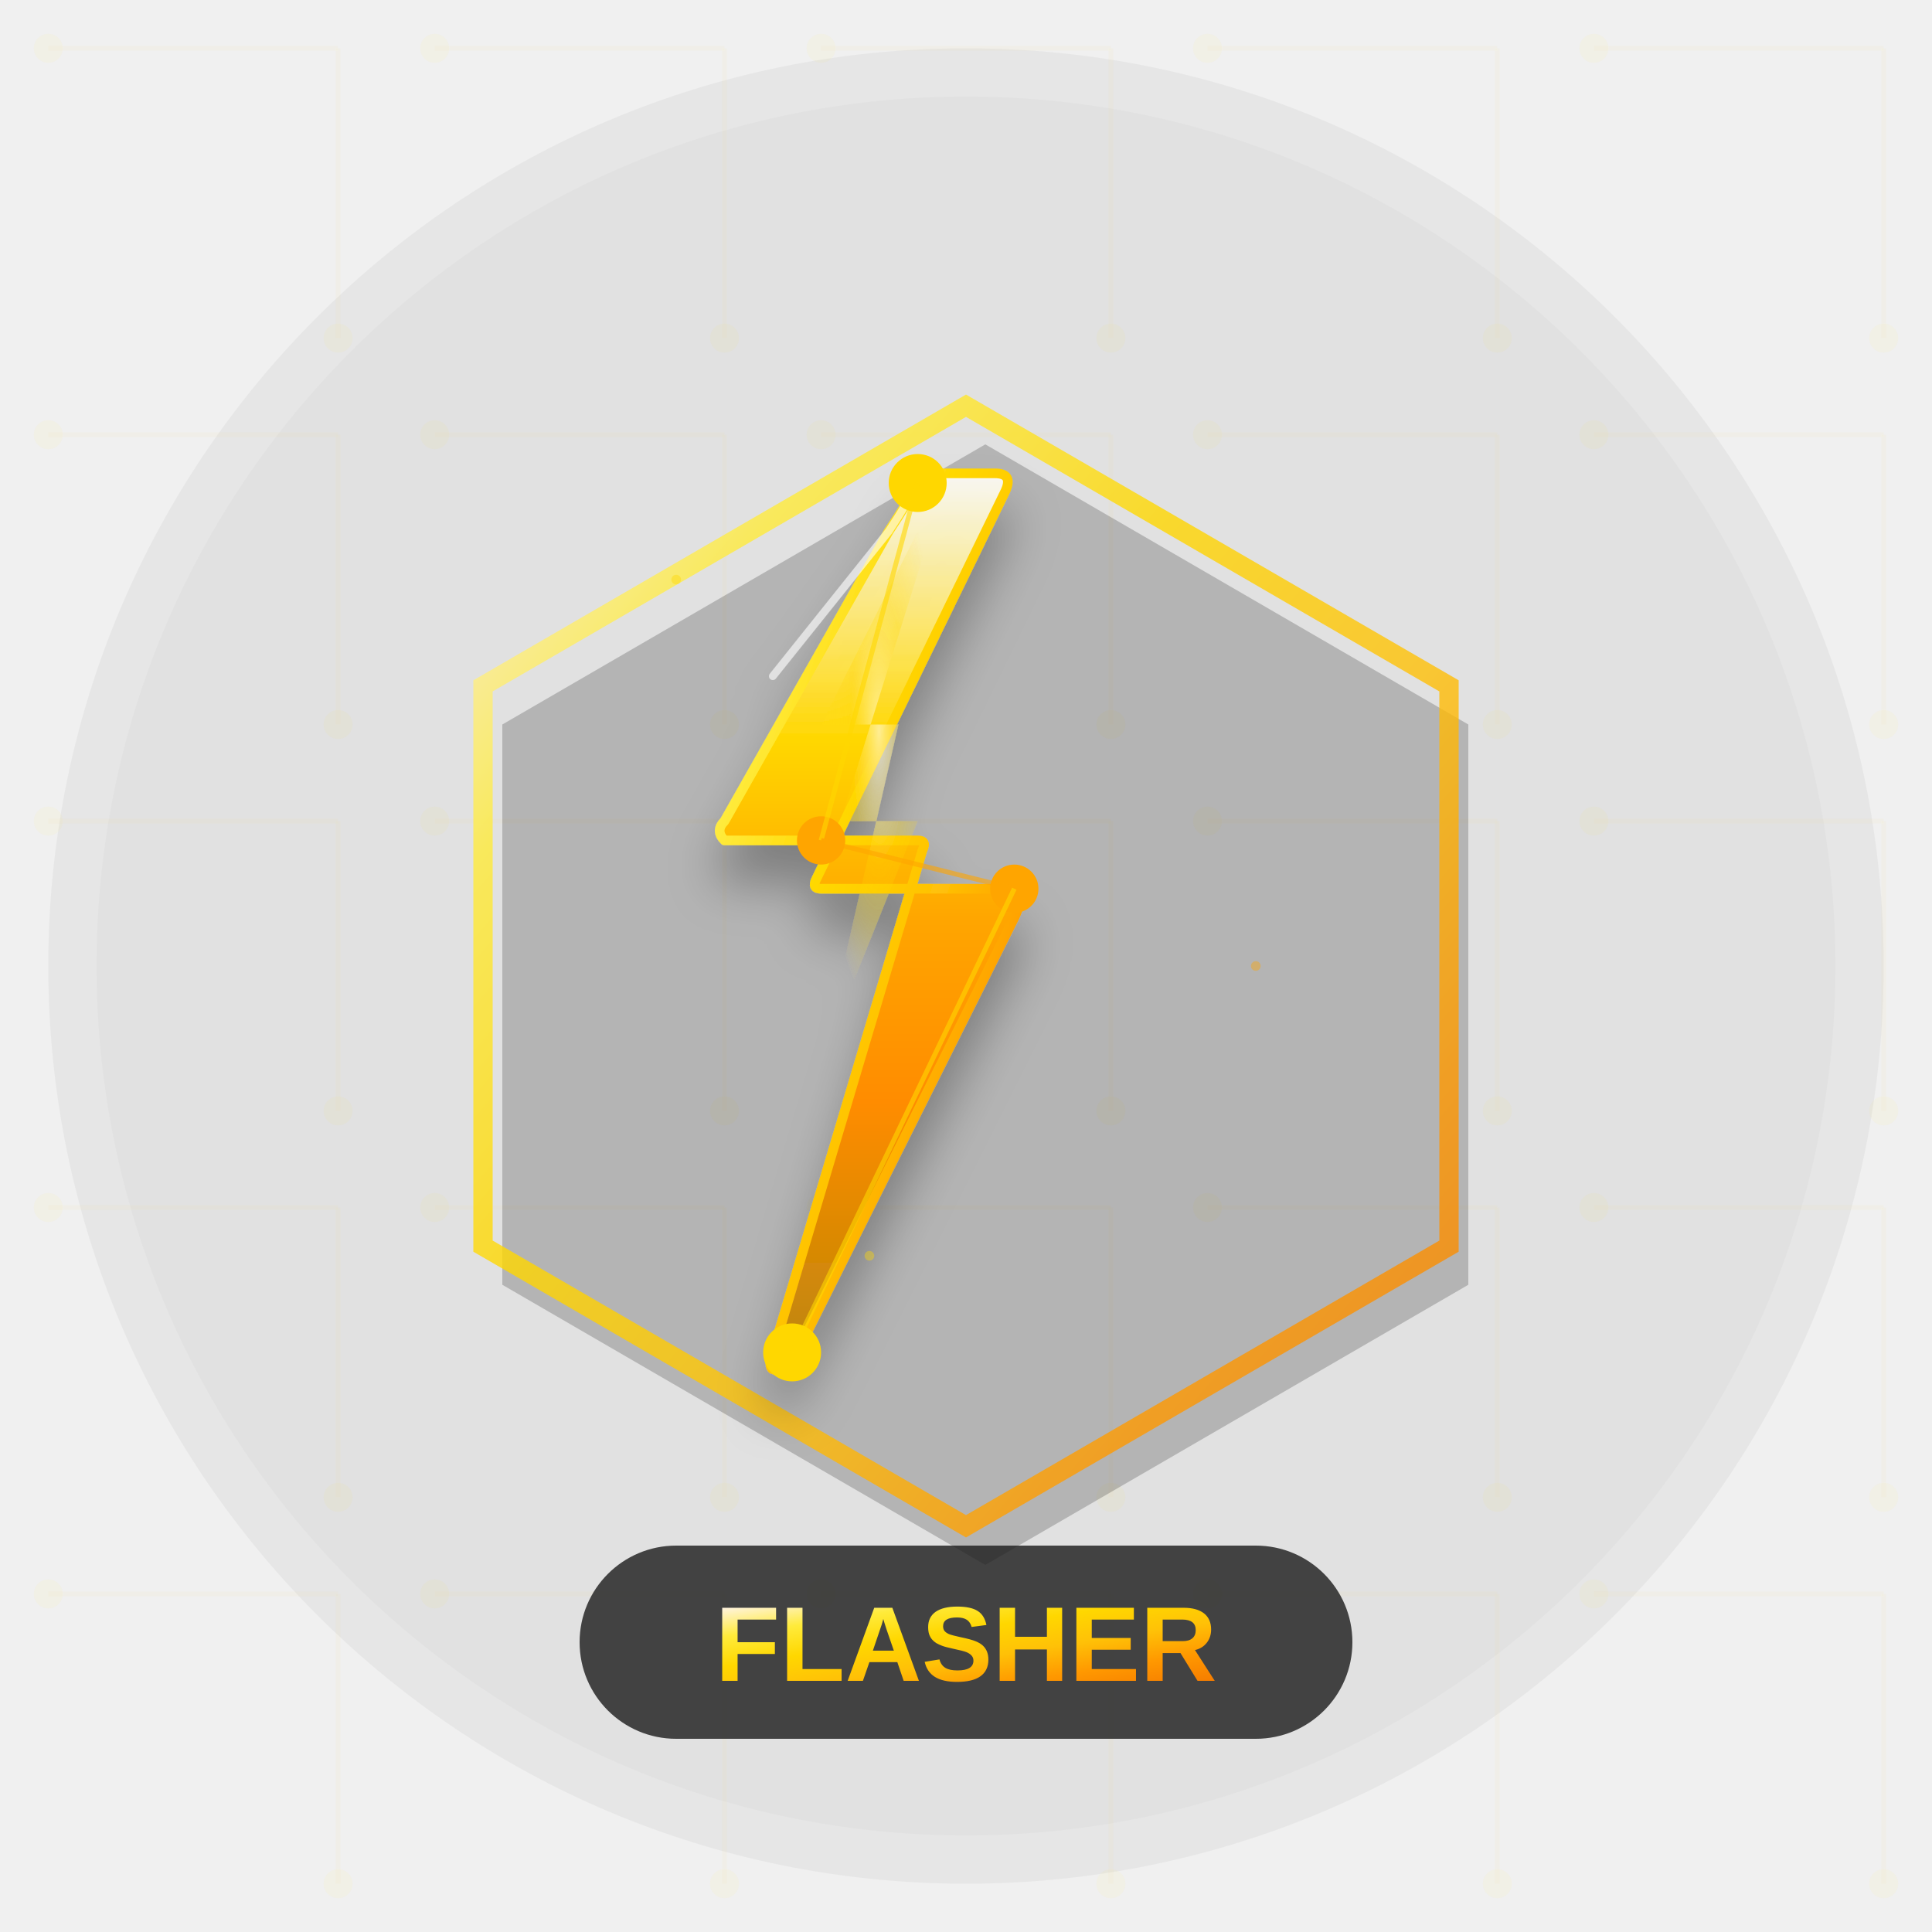
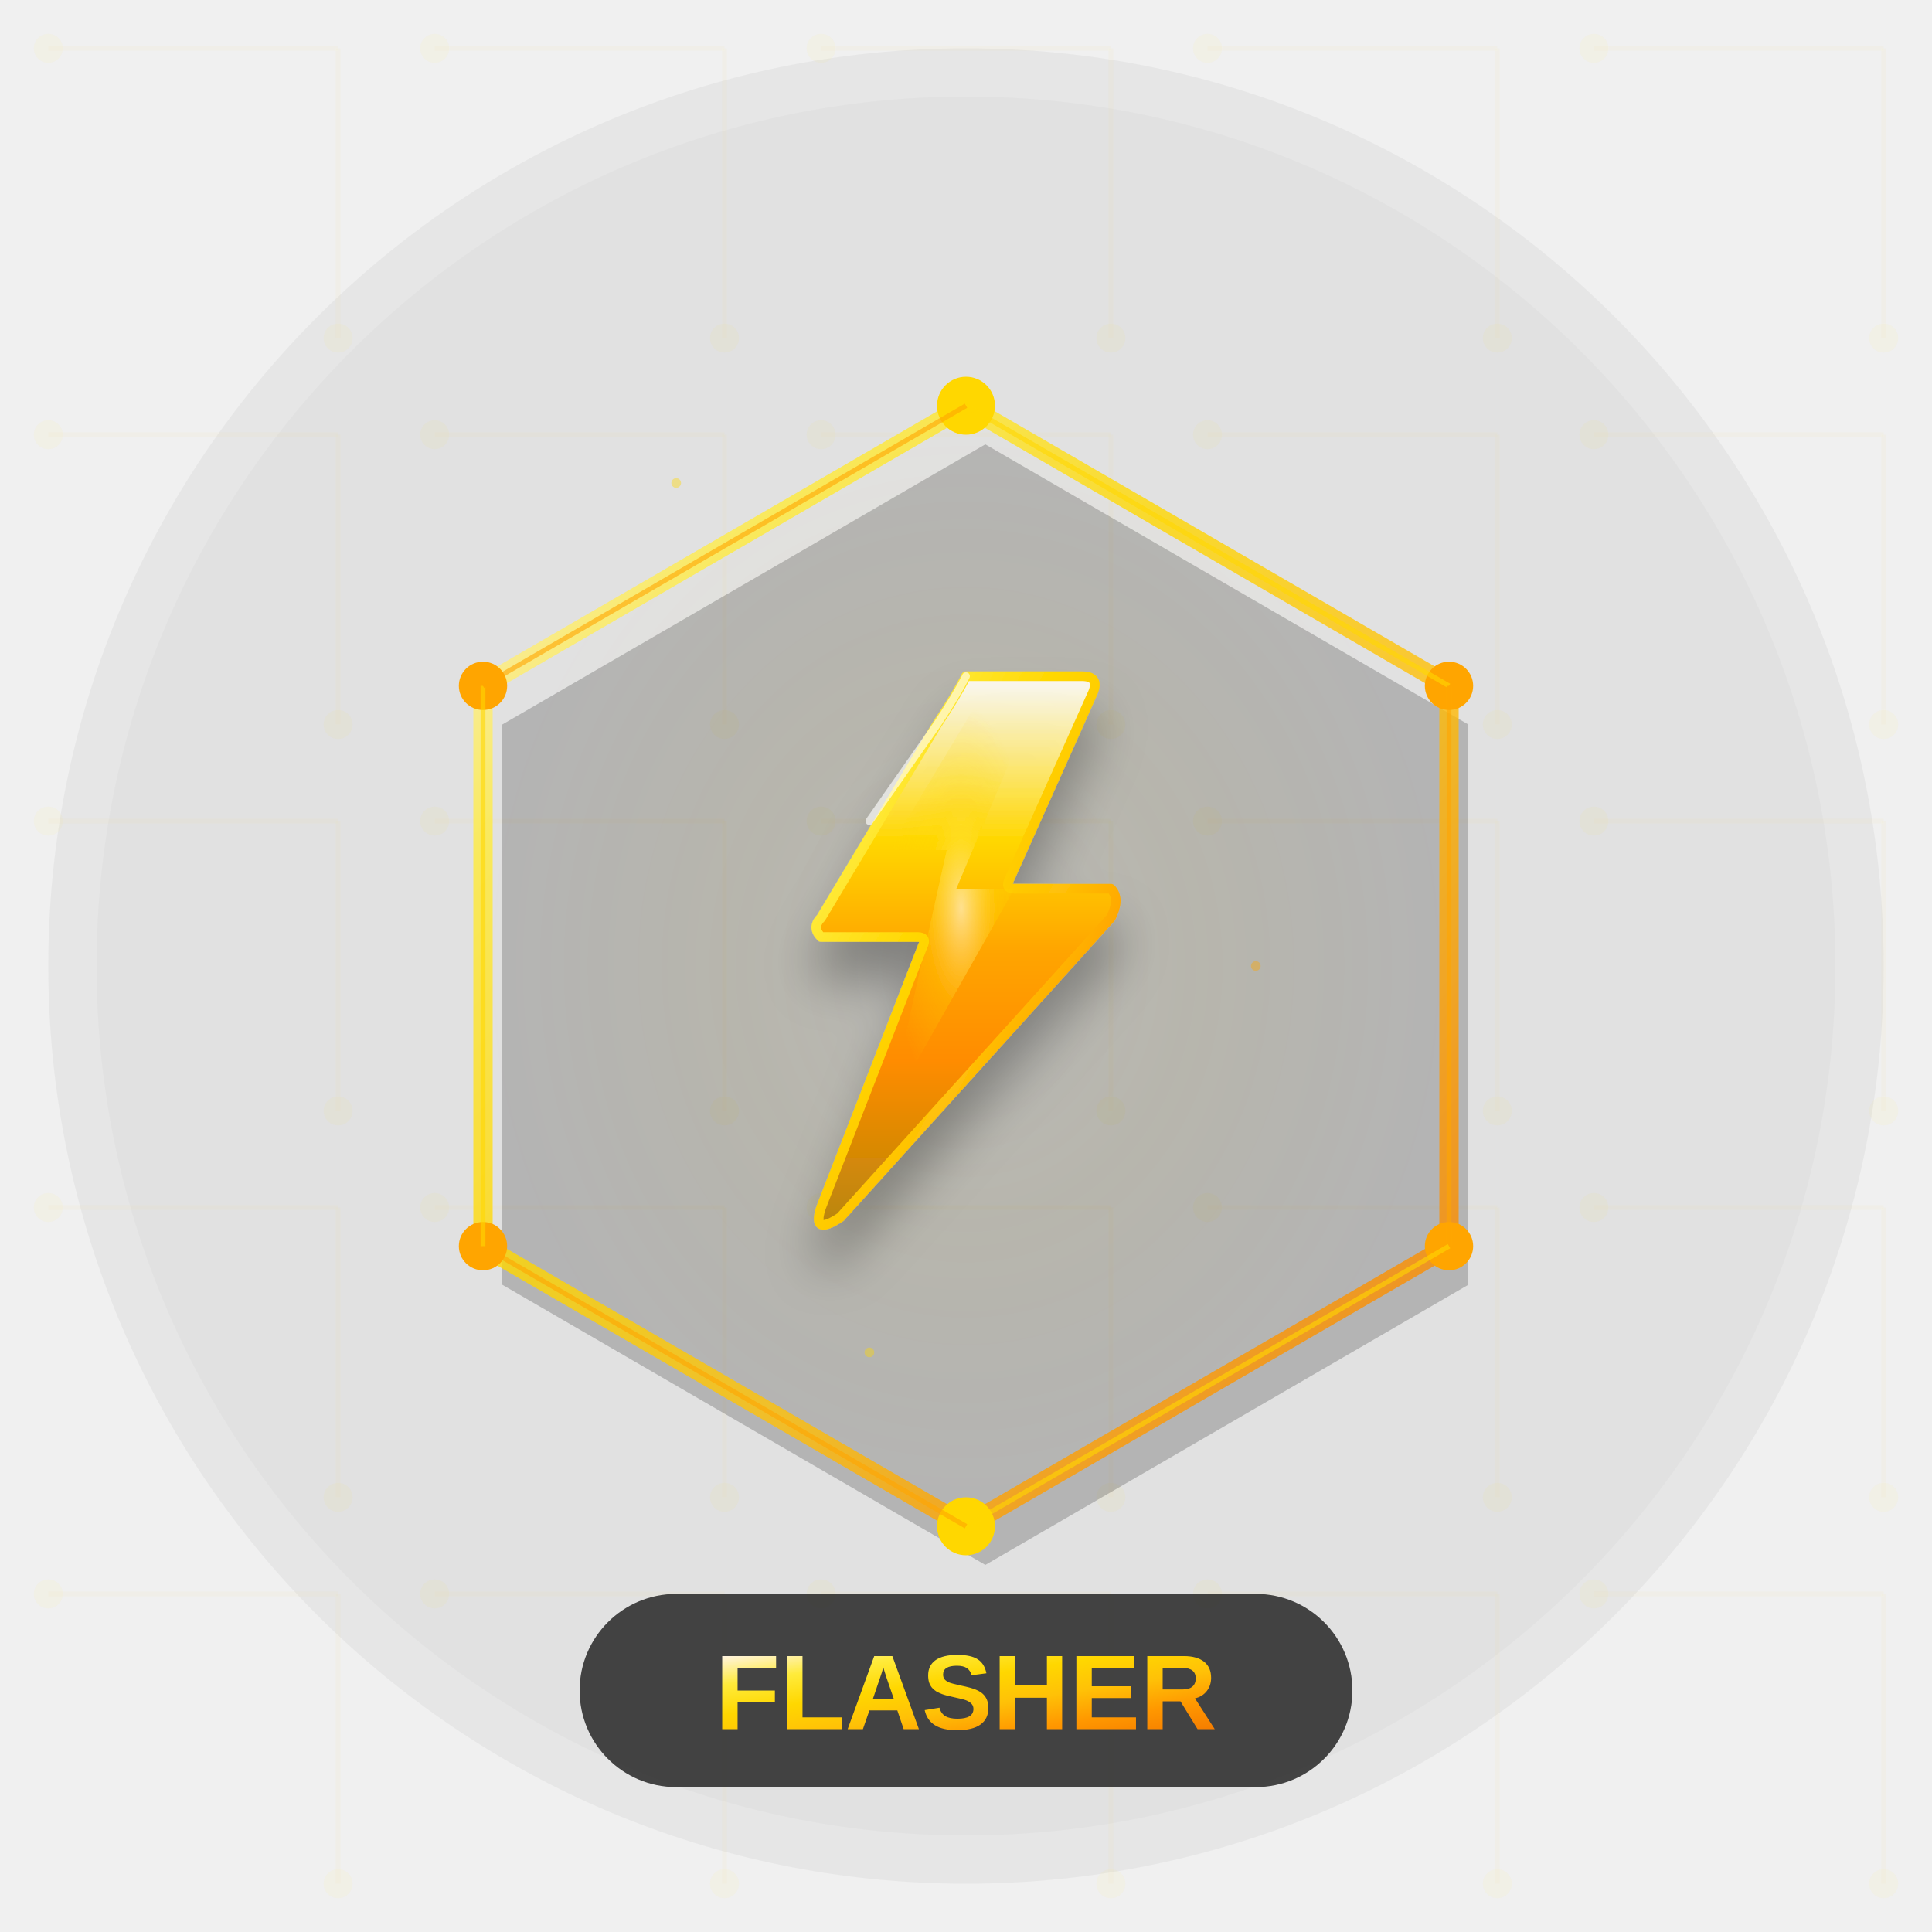
<svg xmlns="http://www.w3.org/2000/svg" viewBox="0 0 200 200" width="200" height="200">
  <defs>
    <linearGradient id="metalGold" x1="0%" y1="0%" x2="100%" y2="100%">
      <stop offset="0%" style="stop-color:#FFF4E6;stop-opacity:1" />
      <stop offset="20%" style="stop-color:#FFEB3B;stop-opacity:1" />
      <stop offset="40%" style="stop-color:#FFD700;stop-opacity:1" />
      <stop offset="60%" style="stop-color:#FFC107;stop-opacity:1" />
      <stop offset="80%" style="stop-color:#FF9800;stop-opacity:1" />
      <stop offset="100%" style="stop-color:#F57C00;stop-opacity:1" />
    </linearGradient>
    <linearGradient id="chromeEffect" x1="0%" y1="0%" x2="0%" y2="100%">
      <stop offset="0%" style="stop-color:#FFFFFF;stop-opacity:0.9" />
      <stop offset="30%" style="stop-color:#FFD700;stop-opacity:1" />
      <stop offset="50%" style="stop-color:#FFA500;stop-opacity:1" />
      <stop offset="70%" style="stop-color:#FF8C00;stop-opacity:1" />
      <stop offset="100%" style="stop-color:#B8860B;stop-opacity:1" />
    </linearGradient>
-     <radialGradient id="innerGlow" cx="50%" cy="40%">
+     <radialGradient id="innerGlow" cx="50%" cy="50%">
      <stop offset="0%" style="stop-color:#FFFFFF;stop-opacity:0.8" />
      <stop offset="50%" style="stop-color:#FFD700;stop-opacity:0.4" />
      <stop offset="100%" style="stop-color:#FFD700;stop-opacity:0" />
    </radialGradient>
    <filter id="professionalShadow" x="-50%" y="-50%" width="200%" height="200%">
      <feGaussianBlur in="SourceAlpha" stdDeviation="2.5" />
      <feOffset dx="0" dy="4" result="offsetblur" />
      <feFlood flood-color="#000000" flood-opacity="0.3" />
      <feComposite in2="offsetblur" operator="in" />
      <feMerge>
        <feMergeNode />
        <feMergeNode in="SourceGraphic" />
      </feMerge>
-     </filter>
-     <filter id="metallicTexture">
-       <feTurbulence type="fractalNoise" baseFrequency="0.9" numOctaves="1" result="turbulence" seed="2" />
-       <feColorMatrix in="turbulence" type="saturate" values="0" />
-       <feComponentTransfer>
-         <feFuncA type="discrete" tableValues="0 0.05 0.1 0.05 0" />
-       </feComponentTransfer>
-       <feComposite operator="over" in2="SourceGraphic" />
    </filter>
    <pattern id="circuitPattern" x="0" y="0" width="40" height="40" patternUnits="userSpaceOnUse">
      <rect width="40" height="40" fill="transparent" />
      <circle cx="5" cy="5" r="1.5" fill="#FFD700" opacity="0.3" />
      <circle cx="35" cy="35" r="1.5" fill="#FFD700" opacity="0.3" />
      <path d="M5,5 L35,5" stroke="#FFD700" stroke-width="0.5" opacity="0.2" />
      <path d="M35,5 L35,35" stroke="#FFD700" stroke-width="0.5" opacity="0.2" />
    </pattern>
  </defs>
  <circle cx="100" cy="100" r="95" fill="#1a1a1a" opacity="0.05" />
  <circle cx="100" cy="100" r="90" fill="#2a2a2a" opacity="0.03" />
  <g opacity="0.15">
    <rect x="0" y="0" width="200" height="200" fill="url(#circuitPattern)" />
  </g>
  <g transform="translate(100,100)">
    <path d="M -50,-29 L -50,29 L 0,58 L 50,29 L 50,-29 L 0,-58 Z" fill="#000000" opacity="0.2" transform="translate(2,4)" />
    <path d="M -50,-29 L -50,29 L 0,58 L 50,29 L 50,-29 L 0,-58 Z" fill="none" stroke="url(#metalGold)" stroke-width="2" opacity="0.8" />
+     <path d="M -50,-29 L -50,29 L 0,58 L 50,29 L 50,-29 L 0,-58 Z" fill="url(#innerGlow)" opacity="0.1" />
  </g>
  <g filter="url(#professionalShadow)">
-     <path d="M 95 50               Q 94 52, 92 55              L 75 85              Q 74 86, 75 87              L 95 87              Q 96 87, 95.5 88              L 80 140              Q 79 143, 82 141              L 105 95              Q 106 93, 105 92              L 85 92              Q 84 92, 84.5 91              L 104 51              Q 105 49, 103 49              L 96 49              Q 95 49, 95 50 Z" fill="url(#chromeEffect)" stroke="url(#metalGold)" stroke-width="1" stroke-linejoin="round" />
-     <path d="M 96 53              L 85 75              L 93 75              L 85 110              L 95 85              L 87 85              L 97 53 Z" fill="url(#innerGlow)" opacity="0.7" />
-     <path d="M 95 50               Q 94 52, 92 55              L 80 70" fill="none" stroke="#FFFFFF" stroke-width="0.8" opacity="0.6" stroke-linecap="round" />
+     <path d="M 100 70               Q 99 72, 97 75              L 85 95              Q 84 96, 85 97              L 95 97              Q 96 97, 95.5 98              L 85 125              Q 84 128, 87 126              L 115 95              Q 116 93, 115 92              L 105 92              Q 104 92, 104.5 91              L 113 72              Q 114 70, 112 70              L 101 70              Q 100 70, 100 70 Z" fill="url(#chromeEffect)" stroke="url(#metalGold)" stroke-width="1" stroke-linejoin="round" />
+     <path d="M 101 73              L 92 88              L 98 88              L 92 115              L 105 92              L 99 92              L 107 73 Z" fill="url(#innerGlow)" opacity="0.7" />
+     <path d="M 100 70               Q 99 72, 97 75              L 90 85" fill="none" stroke="#FFFFFF" stroke-width="0.8" opacity="0.6" stroke-linecap="round" />
  </g>
  <g>
-     <circle cx="95" cy="50" r="3" fill="#FFD700">
+     <circle cx="100" cy="42" r="3" fill="#FFD700">
      <animate attributeName="r" values="3;4;3" dur="2s" repeatCount="indefinite" />
      <animate attributeName="opacity" values="1;0.6;1" dur="2s" repeatCount="indefinite" />
    </circle>
-     <circle cx="85" cy="87" r="2.5" fill="#FFA500">
-       <animate attributeName="r" values="2.5;3.5;2.5" dur="2s" begin="0.5s" repeatCount="indefinite" />
-       <animate attributeName="opacity" values="1;0.6;1" dur="2s" begin="0.5s" repeatCount="indefinite" />
+     <circle cx="150" cy="71" r="2.5" fill="#FFA500">
+       <animate attributeName="r" values="2.5;3.5;2.5" dur="2s" begin="0.33s" repeatCount="indefinite" />
+       <animate attributeName="opacity" values="1;0.6;1" dur="2s" begin="0.33s" repeatCount="indefinite" />
    </circle>
-     <circle cx="105" cy="92" r="2.5" fill="#FFA500">
-       <animate attributeName="r" values="2.5;3.5;2.5" dur="2s" begin="1s" repeatCount="indefinite" />
+     <circle cx="150" cy="129" r="2.5" fill="#FFA500">
+       <animate attributeName="r" values="2.5;3.5;2.5" dur="2s" begin="0.66s" repeatCount="indefinite" />
+       <animate attributeName="opacity" values="1;0.6;1" dur="2s" begin="0.66s" repeatCount="indefinite" />
+     </circle>
+     <circle cx="100" cy="158" r="3" fill="#FFD700">
+       <animate attributeName="r" values="3;4;3" dur="2s" begin="1s" repeatCount="indefinite" />
      <animate attributeName="opacity" values="1;0.6;1" dur="2s" begin="1s" repeatCount="indefinite" />
    </circle>
-     <circle cx="82" cy="140" r="3" fill="#FFD700">
-       <animate attributeName="r" values="3;4;3" dur="2s" begin="1.5s" repeatCount="indefinite" />
-       <animate attributeName="opacity" values="1;0.6;1" dur="2s" begin="1.5s" repeatCount="indefinite" />
+     <circle cx="50" cy="129" r="2.5" fill="#FFA500">
+       <animate attributeName="r" values="2.5;3.5;2.5" dur="2s" begin="1.33s" repeatCount="indefinite" />
+       <animate attributeName="opacity" values="1;0.6;1" dur="2s" begin="1.33s" repeatCount="indefinite" />
+     </circle>
+     <circle cx="50" cy="71" r="2.5" fill="#FFA500">
+       <animate attributeName="r" values="2.5;3.5;2.5" dur="2s" begin="1.66s" repeatCount="indefinite" />
+       <animate attributeName="opacity" values="1;0.6;1" dur="2s" begin="1.66s" repeatCount="indefinite" />
    </circle>
  </g>
  <g opacity="0.6">
-     <path d="M95,50 L85,87" stroke="#FFD700" stroke-width="0.5" fill="none">
+     <path d="M100,42 L150,71" stroke="#FFD700" stroke-width="0.5" fill="none">
      <animate attributeName="stroke-dasharray" values="0,100;50,50;0,100" dur="3s" repeatCount="indefinite" />
    </path>
-     <path d="M85,87 L105,92" stroke="#FFA500" stroke-width="0.5" fill="none">
-       <animate attributeName="stroke-dasharray" values="0,100;30,70;0,100" dur="3s" begin="1s" repeatCount="indefinite" />
+     <path d="M150,71 L150,129" stroke="#FFA500" stroke-width="0.5" fill="none">
+       <animate attributeName="stroke-dasharray" values="0,100;60,40;0,100" dur="3s" begin="0.5s" repeatCount="indefinite" />
    </path>
-     <path d="M105,92 L82,140" stroke="#FFD700" stroke-width="0.5" fill="none">
-       <animate attributeName="stroke-dasharray" values="0,100;60,40;0,100" dur="3s" begin="2s" repeatCount="indefinite" />
+     <path d="M150,129 L100,158" stroke="#FFD700" stroke-width="0.5" fill="none">
+       <animate attributeName="stroke-dasharray" values="0,100;50,50;0,100" dur="3s" begin="1s" repeatCount="indefinite" />
+     </path>
+     <path d="M100,158 L50,129" stroke="#FFA500" stroke-width="0.5" fill="none">
+       <animate attributeName="stroke-dasharray" values="0,100;60,40;0,100" dur="3s" begin="1.5s" repeatCount="indefinite" />
+     </path>
+     <path d="M50,129 L50,71" stroke="#FFD700" stroke-width="0.5" fill="none">
+       <animate attributeName="stroke-dasharray" values="0,100;50,50;0,100" dur="3s" begin="2s" repeatCount="indefinite" />
+     </path>
+     <path d="M50,71 L100,42" stroke="#FFA500" stroke-width="0.5" fill="none">
+       <animate attributeName="stroke-dasharray" values="0,100;60,40;0,100" dur="3s" begin="2.5s" repeatCount="indefinite" />
    </path>
  </g>
-   <g transform="translate(100, 170)">
+   <g transform="translate(100, 175)">
    <rect x="-40" y="-10" width="80" height="20" rx="10" fill="#1a1a1a" opacity="0.8" />
    <text x="0" y="4" text-anchor="middle" font-family="'Segoe UI', Arial, sans-serif" font-size="11" font-weight="600" fill="url(#metalGold)">
      FLASHER
    </text>
  </g>
  <g opacity="0.4">
-     <circle cx="70" cy="60" r="0.5" fill="#FFD700">
-       <animate attributeName="cy" values="60;55;60" dur="4s" repeatCount="indefinite" />
+     <circle cx="70" cy="50" r="0.5" fill="#FFD700">
+       <animate attributeName="cy" values="50;45;50" dur="4s" repeatCount="indefinite" />
      <animate attributeName="opacity" values="0;0.8;0" dur="4s" repeatCount="indefinite" />
    </circle>
    <circle cx="130" cy="100" r="0.5" fill="#FFA500">
      <animate attributeName="cx" values="130;135;130" dur="4s" begin="1s" repeatCount="indefinite" />
      <animate attributeName="opacity" values="0;0.8;0" dur="4s" begin="1s" repeatCount="indefinite" />
    </circle>
-     <circle cx="90" cy="130" r="0.5" fill="#FFD700">
-       <animate attributeName="cy" values="130;135;130" dur="4s" begin="2s" repeatCount="indefinite" />
+     <circle cx="90" cy="140" r="0.5" fill="#FFD700">
+       <animate attributeName="cy" values="140;145;140" dur="4s" begin="2s" repeatCount="indefinite" />
      <animate attributeName="opacity" values="0;0.8;0" dur="4s" begin="2s" repeatCount="indefinite" />
    </circle>
  </g>
</svg>
